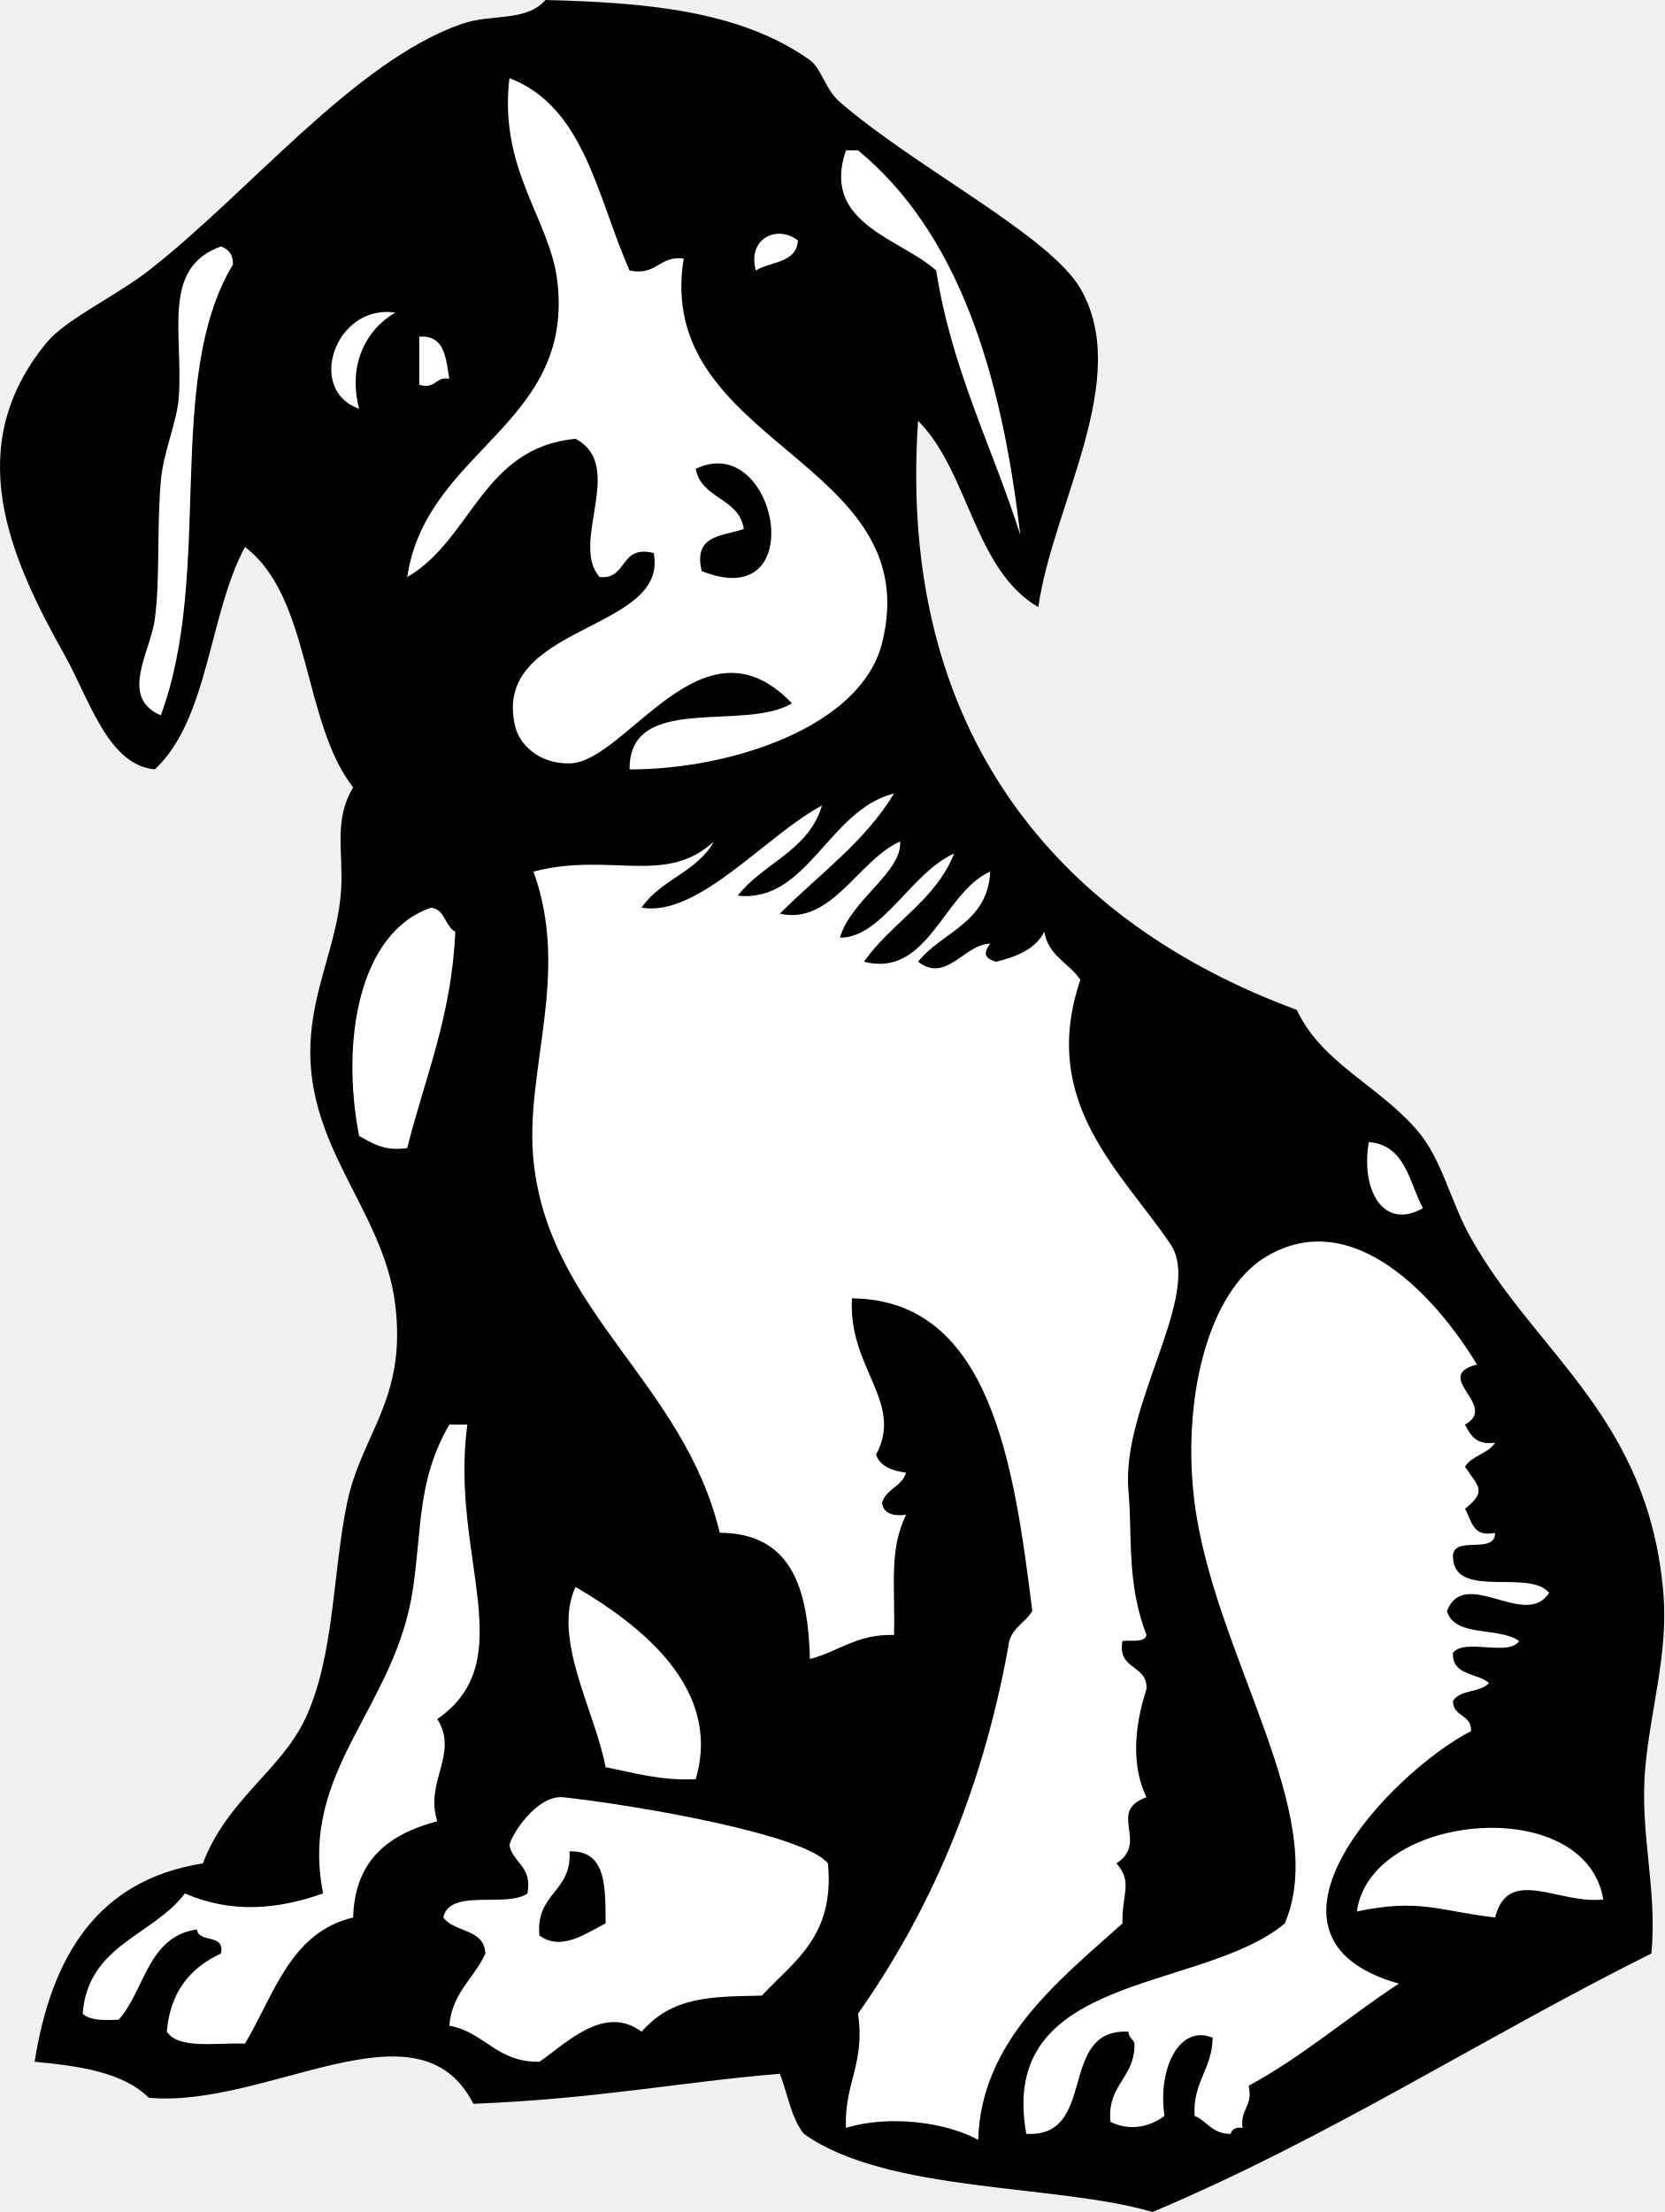
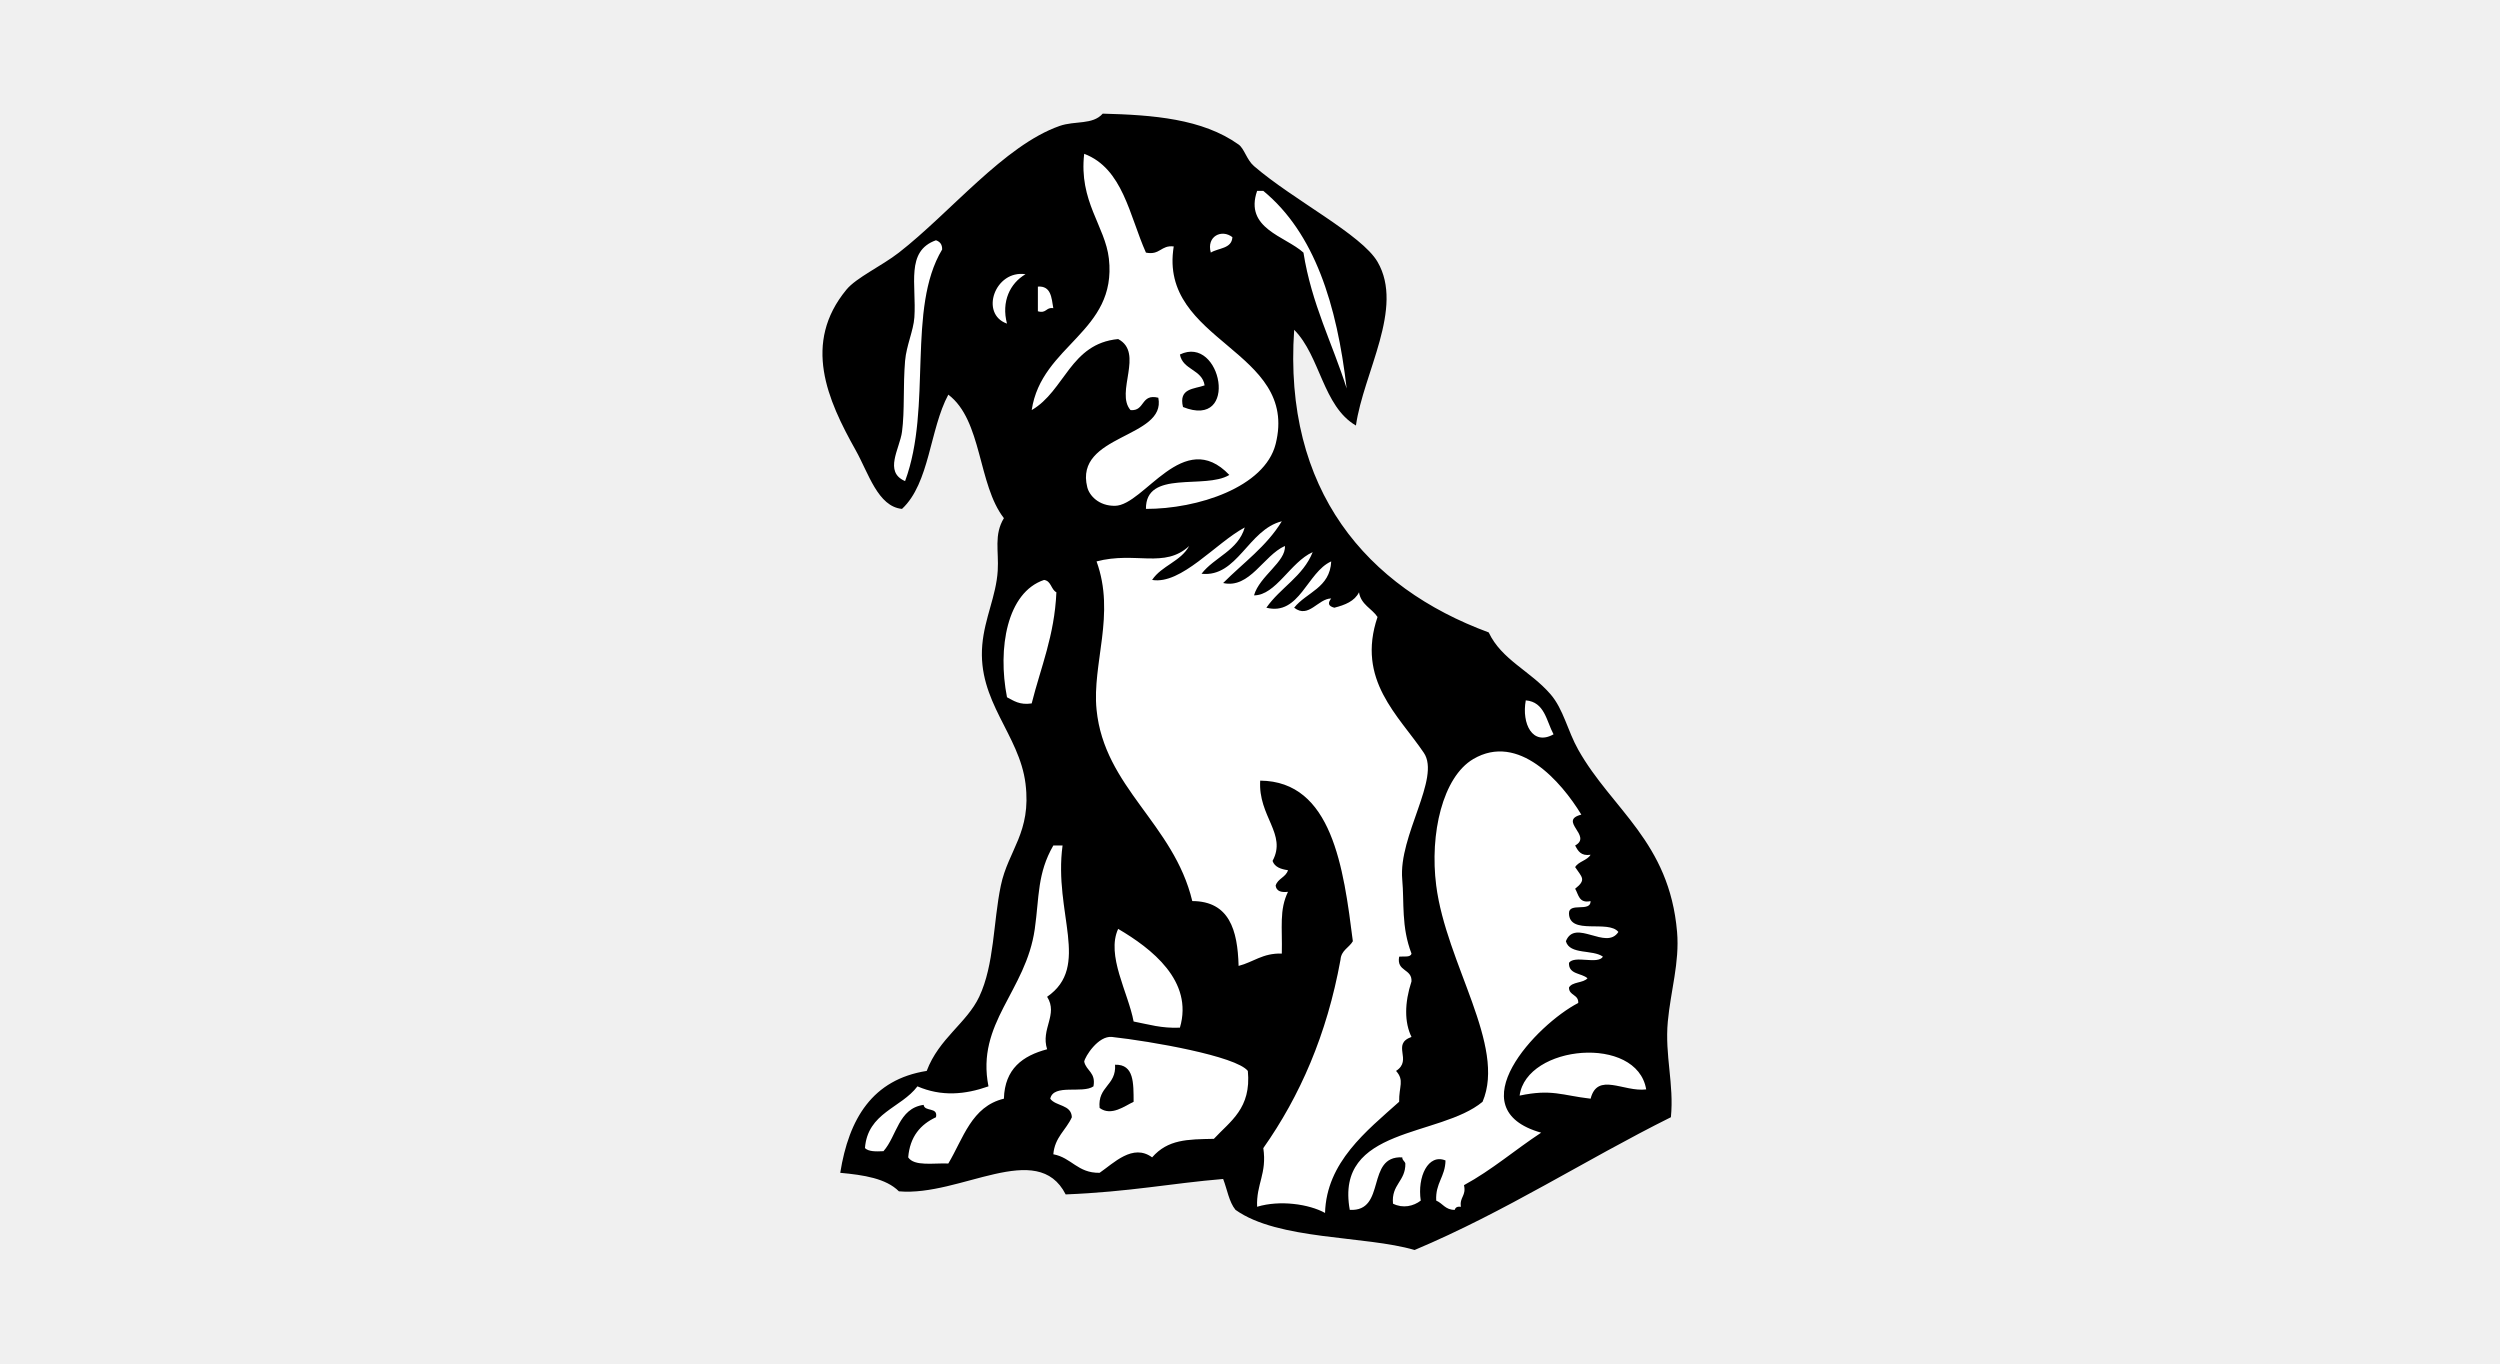
- <svg xmlns="http://www.w3.org/2000/svg" id="Layer_1" xml:space="preserve" height="45" viewBox="0 0 33.861 45" width="33.861" version="1.1" y="0px" x="0px">
-   <g id="g3" transform="matrix(0.5095108,0,0,0.5095108,-11.67962,4.618716)">
-     <g id="g5">
-       <g id="g3090" fill-rule="evenodd">
-         <path id="path9" fill="#FFF" d="m43.265-5.944c3.017,1.143,3.515,4.805,4.8,7.68,1.101,0.221,1.159-0.601,2.16-0.48-1.214,7.452,9.773,8.015,7.92,15.36-0.847,3.36-6.071,5.048-10.08,5.04-0.042-3.082,4.593-1.487,6.48-2.64-3.57-3.74-6.604,2.362-8.88,2.4-1.261,0.021-1.997-0.793-2.16-1.44-1.042-4.131,6.165-3.796,5.52-6.96-1.382-0.342-1.014,1.066-2.16,0.96-1.204-1.377,1.071-4.451-0.96-5.52-3.729,0.352-4.136,4.024-6.72,5.52,0.756-5.079,6.634-6.05,6-11.76-0.281-2.534-2.353-4.465-1.92-8.16zm7.44,15.6c0.226,1.215,1.734,1.146,1.92,2.4-0.822,0.297-2.034,0.206-1.68,1.68,4.411,1.771,2.988-5.643-0.24-4.08z" />
-         <path id="path11" fill="#FFF" d="m56.705-3.064h0.48c3.992,3.289,5.723,8.837,6.48,15.36-1.115-3.524-2.726-6.554-3.359-10.56-1.414-1.282-4.617-1.867-3.601-4.8z" />
-         <path id="path13" fill="#FFF" d="m54.785,0.536c-0.049,0.911-1.089,0.831-1.68,1.2-0.353-1.28,0.857-1.847,1.68-1.2z" />
-         <path id="path15" fill="#FFF" d="m31.745,0.776c0.295,0.105,0.493,0.307,0.48,0.72-2.766,4.598-0.748,12.24-2.88,18-1.675-0.717-0.416-2.519-0.24-3.84,0.216-1.623,0.075-3.581,0.24-5.52,0.099-1.165,0.651-2.349,0.72-3.36,0.173-2.554-0.701-5.154,1.68-6z" />
-         <path id="path17" fill="#FFF" d="m38.705,3.416c-1.208,0.708-1.889,2.128-1.44,3.84-2.143-0.75-0.935-4.2,1.44-3.84z" />
-         <path id="path19" fill="#FFF" d="m39.665,4.376c1.028-0.068,1.061,0.859,1.2,1.68-0.578-0.098-0.521,0.438-1.2,0.24v-1.92z" />
-         <path id="path21" d="m50.945,13.736c-0.354-1.474,0.857-1.383,1.68-1.68-0.186-1.254-1.694-1.185-1.92-2.4,3.228-1.563,4.651,5.851,0.24,4.08z" />
-         <path id="path23" fill="#FFF" d="m39.185,36.776c-0.939,0.14-1.394-0.206-1.92-0.479-0.745-3.8-0.004-8.153,2.88-9.12,0.563,0.076,0.538,0.743,0.96,0.96-0.146,3.373-1.214,5.825-1.92,8.639z" />
-         <path id="path25" fill="#FFF" d="m77.585,36.536c1.476,0.125,1.601,1.6,2.16,2.641-1.634,0.916-2.491-0.814-2.16-2.641z" />
-         <path id="path27" fill="#FFF" d="m81.905,45.416c-1.839,0.474,0.89,1.65-0.48,2.399,0.22,0.421,0.446,0.834,1.2,0.72-0.27,0.45-0.93,0.511-1.2,0.961,0.517,0.784,0.904,0.97,0,1.68,0.271,0.449,0.284,1.156,1.2,0.96,0.02,0.899-1.699,0.061-1.68,0.96,0.037,1.723,3.058,0.462,3.84,1.439-0.946,1.466-3.37-1.079-4.08,0.721,0.291,1.068,2.097,0.623,2.88,1.2-0.4,0.639-2.213-0.134-2.64,0.479-0.038,0.918,0.979,0.78,1.439,1.2-0.334,0.386-1.184,0.256-1.439,0.72-0.001,0.641,0.759,0.521,0.72,1.2-3.211,1.656-9.466,8.228-2.88,10.08-2.029,1.331-3.822,2.897-6,4.08,0.192,0.832-0.357,0.922-0.24,1.68-0.278-0.039-0.427,0.053-0.479,0.24-0.73,0.011-0.934-0.507-1.44-0.72-0.078-1.358,0.705-1.855,0.72-3.12-1.34-0.551-2.202,1.266-1.92,3.12-0.568,0.438-1.388,0.626-2.159,0.239-0.145-1.504,0.984-1.734,0.96-3.12-0.046-0.194-0.241-0.238-0.24-0.479-2.862-0.142-1.2,4.239-4.08,4.08-1.178-6.475,6.994-5.634,10.32-8.4,1.854-4.349-2.814-10.706-3.601-16.8-0.52-4.027,0.502-8.441,2.88-9.84,3.503-2.059,6.825,1.732,8.399,4.321z" />
-         <path id="path29" fill="#FFF" d="m41.585,47.816c-0.71,5.25,2.214,9.397-1.2,11.76,0.877,1.388-0.513,2.488,0,4.08-1.896,0.504-3.292,1.509-3.36,3.841-2.516,0.604-3.152,3.087-4.32,5.039-1.149-0.05-2.639,0.239-3.12-0.479,0.138-1.623,0.959-2.562,2.16-3.12,0.178-0.817-0.884-0.396-0.96-0.96-1.964,0.276-2.068,2.411-3.12,3.6-0.591,0.032-1.156,0.037-1.44-0.239,0.207-2.754,2.811-3.109,4.08-4.801,1.877,0.811,3.709,0.64,5.52,0-0.979-4.943,2.916-7.372,3.6-12.239,0.351-2.495,0.187-4.308,1.44-6.48,0.24-0.002,0.48-0.002,0.72-0.002z" />
-         <path id="path31" fill="#FFF" d="m50.705,61.976c-1.425,0.065-2.458-0.262-3.6-0.479-0.412-2.233-2.151-5.14-1.2-7.2,2.567,1.508,5.874,4.034,4.8,7.679z" />
-         <path id="path33" fill="#FFF" d="m44.465,73.256c-1.712,0.032-2.181-1.18-3.6-1.44,0.111-1.329,0.994-1.886,1.44-2.88-0.04-1-1.243-0.837-1.68-1.439,0.253-1.188,2.513-0.368,3.36-0.961,0.202-1.082-0.562-1.198-0.72-1.92,0.056-0.388,1.091-2.037,2.16-1.92,3.013,0.331,9.65,1.487,10.56,2.641,0.281,2.921-1.372,3.908-2.64,5.279-2.058,0.039-3.569,0.036-4.8,1.44-1.499-1.105-2.997,0.457-4.08,1.2zm0-5.04c0.905,0.67,1.963-0.166,2.64-0.48-0.007-1.433,0.048-2.928-1.44-2.88,0.109,1.629-1.371,1.669-1.2,3.36z" />
-         <path id="path35" fill="#FFF" d="m86.945,66.776c-1.761,0.217-3.786-1.368-4.32,0.721-2.252-0.262-3.011-0.77-5.52-0.24,0.529-3.949,9.131-4.751,9.84-0.481z" />
-         <path id="path37" d="m45.665,64.856c1.488-0.048,1.433,1.447,1.44,2.88-0.677,0.314-1.735,1.15-2.64,0.48-0.171-1.691,1.309-1.731,1.2-3.36z" />
-         <path id="path39" fill="#FFF" d="m58.865,24.536c0.096,1.219-1.975,2.342-2.4,3.84,1.688,0.006,2.838-2.599,4.56-3.36-0.751,1.889-2.519,2.762-3.6,4.32,2.575,0.653,3.157-2.762,5.04-3.6-0.094,2.065-1.926,2.394-2.88,3.6,1.126,0.875,1.845-0.708,2.88-0.72-0.269,0.346-0.259,0.585,0.24,0.72,0.83-0.21,1.575-0.504,1.92-1.2,0.154,0.966,0.991,1.249,1.44,1.92-1.663,4.907,1.639,7.65,3.6,10.56,1.324,1.964-1.987,6.453-1.68,9.841,0.163,1.792-0.083,3.678,0.72,5.76-0.074,0.325-0.601,0.199-0.96,0.24-0.218,1.178,1.006,0.914,0.96,1.92-0.548,1.678-0.555,3.188,0,4.319-1.596,0.574,0.118,1.789-1.2,2.641,0.666,0.75,0.217,1.19,0.24,2.399-2.53,2.268-5.647,4.69-5.76,8.641-1.255-0.694-3.519-1.016-5.28-0.48-0.081-1.761,0.779-2.581,0.48-4.56,2.845-4.035,4.943-8.817,6-14.641,0.057-0.743,0.667-0.932,0.96-1.439-0.72-5.703-1.614-12.436-7.2-12.48-0.167,2.787,2.096,4.143,0.96,6.24,0.166,0.474,0.64,0.64,1.2,0.72-0.163,0.558-0.798,0.643-0.96,1.2,0.058,0.422,0.413,0.547,0.96,0.48-0.689,1.425-0.432,2.741-0.48,4.8-1.486-0.046-2.212,0.667-3.36,0.96-0.072-2.808-0.732-5.028-3.6-5.04-1.443-6.021-6.841-8.82-7.44-14.88-0.355-3.599,1.493-7.408,0-11.52,3.024-0.796,5.283,0.58,7.2-1.2-0.639,1.201-2.147,1.533-2.88,2.64,2.267,0.384,4.938-2.87,7.2-4.08-0.518,1.802-2.346,2.294-3.36,3.6,2.784,0.302,3.616-3.423,6.24-4.08-1.173,1.946-3.004,3.235-4.56,4.8,2.068,0.464,3.135-2.145,4.8-2.881z" />
-         <path id="path41" d="m64.385,15.176c-2.576-1.504-2.764-5.396-4.8-7.44-0.854,12.461,5.63,20.022,15.12,23.52,1.005,2.132,3.221,2.979,4.8,4.8,1.012,1.166,1.326,2.84,2.16,4.32,2.62,4.651,7.078,7.133,7.68,14.159,0.203,2.366-0.502,4.596-0.72,6.961-0.243,2.642,0.494,4.859,0.24,7.439-6.729,3.351-12.826,7.334-19.92,10.32-3.841-1.132-10.597-0.745-13.92-3.12-0.505-0.615-0.646-1.594-0.96-2.4-4.003,0.333-7.286,1.003-12.24,1.2-2.196-4.323-8.197,0.182-12.96-0.24-0.998-1.002-2.729-1.271-4.56-1.439,0.671-4.21,2.505-7.255,6.72-7.92,0.953-2.532,3.113-3.713,4.08-5.761,1.181-2.5,1.087-5.795,1.68-8.64,0.576-2.762,2.388-4.121,1.92-7.92-0.474-3.848-3.748-6.383-3.36-10.8,0.184-2.092,1.079-3.787,1.2-5.76,0.093-1.522-0.31-2.778,0.48-4.08-2.032-2.608-1.678-7.603-4.32-9.6-1.453,2.707-1.444,6.876-3.6,8.88-1.875-0.177-2.603-2.783-3.6-4.56-2.202-3.926-4.148-8.316-0.72-12.48,0.77-0.936,2.73-1.83,4.08-2.88,3.993-3.106,8.185-8.328,12.48-9.84,1.221-0.43,2.573-0.067,3.36-0.96,3.901,0.101,7.742,0.392,10.56,2.4,0.448,0.319,0.623,1.182,1.2,1.68,3.056,2.637,8.364,5.316,9.6,7.44,2.088,3.588-1.092,8.603-1.68,12.721zm-19.2-12.96c0.634,5.71-5.244,6.681-6,11.76,2.584-1.496,2.992-5.168,6.72-5.52,2.031,1.069-0.244,4.143,0.96,5.52,1.146,0.106,0.778-1.302,2.16-0.96,0.645,3.164-6.563,2.829-5.52,6.96,0.163,0.646,0.898,1.461,2.16,1.44,2.277-0.038,5.311-6.14,8.88-2.4-1.887,1.153-6.521-0.441-6.48,2.64,4.009,0.008,9.232-1.68,10.08-5.04,1.853-7.345-9.134-7.908-7.92-15.36-1-0.121-1.059,0.701-2.16,0.48-1.285-2.875-1.783-6.537-4.8-7.68-0.433,3.695,1.639,5.626,1.92,8.16zm15.121-0.48c0.634,4.005,2.244,7.035,3.359,10.56-0.757-6.522-2.488-12.071-6.48-15.36h-0.48c-1.016,2.933,2.187,3.518,3.601,4.8zm-7.201,0c0.591-0.37,1.631-0.289,1.68-1.2-0.823-0.647-2.033-0.08-1.68,1.2zm-23.04,5.04c-0.069,1.012-0.621,2.196-0.72,3.36-0.166,1.939-0.024,3.897-0.24,5.52-0.176,1.321-1.435,3.123,0.24,3.84,2.132-5.76,0.114-13.402,2.88-18,0.013-0.413-0.185-0.615-0.48-0.72-2.381,0.846-1.507,3.446-1.68,6zm7.2,0.48c-0.449-1.712,0.232-3.132,1.44-3.84-2.375-0.36-3.583,3.09-1.44,3.84zm2.4-0.96c0.679,0.199,0.622-0.338,1.2-0.24-0.139-0.821-0.172-1.748-1.2-1.68v1.92zm14.4,21.12c1.555-1.564,3.386-2.854,4.56-4.8-2.624,0.657-3.456,4.382-6.24,4.08,1.014-1.306,2.842-1.798,3.36-3.6-2.261,1.21-4.933,4.464-7.2,4.08,0.732-1.107,2.241-1.439,2.88-2.64-1.917,1.78-4.176,0.404-7.2,1.2,1.493,4.112-0.355,7.921,0,11.52,0.599,6.06,5.997,8.858,7.44,14.88,2.868,0.012,3.528,2.232,3.6,5.04,1.148-0.293,1.874-1.006,3.36-0.96,0.049-2.059-0.208-3.375,0.48-4.8-0.547,0.066-0.902-0.059-0.96-0.48,0.163-0.558,0.797-0.643,0.96-1.2-0.56-0.08-1.034-0.246-1.2-0.72,1.136-2.098-1.127-3.453-0.96-6.24,5.586,0.045,6.48,6.777,7.2,12.48-0.293,0.508-0.903,0.696-0.96,1.439-1.058,5.823-3.155,10.605-6,14.641,0.299,1.979-0.561,2.799-0.48,4.56,1.762-0.535,4.025-0.214,5.28,0.48,0.112-3.95,3.229-6.373,5.76-8.641-0.023-1.209,0.426-1.649-0.24-2.399,1.318-0.852-0.396-2.066,1.2-2.641-0.555-1.131-0.548-2.642,0-4.319,0.046-1.006-1.178-0.742-0.96-1.92,0.359-0.041,0.886,0.085,0.96-0.24-0.803-2.082-0.557-3.968-0.72-5.76-0.308-3.388,3.004-7.877,1.68-9.841-1.961-2.909-5.263-5.652-3.6-10.56-0.449-0.671-1.286-0.954-1.44-1.92-0.345,0.695-1.09,0.989-1.92,1.2-0.499-0.134-0.509-0.374-0.24-0.72-1.035,0.012-1.754,1.595-2.88,0.72,0.954-1.206,2.786-1.534,2.88-3.6-1.883,0.838-2.465,4.252-5.04,3.6,1.082-1.558,2.849-2.431,3.6-4.32-1.722,0.761-2.872,3.366-4.56,3.36,0.425-1.498,2.496-2.621,2.4-3.84-1.665,0.737-2.732,3.346-4.8,2.881zm-12.96,0.72c-0.422-0.217-0.396-0.884-0.96-0.96-2.884,0.967-3.625,5.32-2.88,9.12,0.526,0.273,0.981,0.619,1.92,0.479,0.706-2.813,1.774-5.265,1.92-8.639zm38.64,11.04c-0.56-1.041-0.685-2.516-2.16-2.641-0.331,1.828,0.526,3.558,2.16,2.641zm-6.24,1.92c-2.378,1.398-3.399,5.813-2.88,9.84,0.786,6.094,5.455,12.451,3.601,16.8-3.326,2.767-11.498,1.926-10.32,8.4,2.88,0.159,1.218-4.222,4.08-4.08-0.001,0.241,0.194,0.285,0.24,0.479,0.024,1.386-1.104,1.616-0.96,3.12,0.771,0.387,1.591,0.199,2.159-0.239-0.282-1.854,0.58-3.671,1.92-3.12-0.015,1.265-0.798,1.762-0.72,3.12,0.507,0.213,0.71,0.73,1.44,0.72,0.053-0.188,0.201-0.279,0.479-0.24-0.117-0.758,0.433-0.848,0.24-1.68,2.178-1.183,3.971-2.749,6-4.08-6.586-1.853-0.331-8.424,2.88-10.08,0.039-0.679-0.721-0.56-0.72-1.2,0.256-0.464,1.105-0.334,1.439-0.72-0.46-0.42-1.478-0.282-1.439-1.2,0.427-0.613,2.239,0.159,2.64-0.479-0.783-0.577-2.589-0.132-2.88-1.2,0.71-1.8,3.134,0.745,4.08-0.721-0.782-0.978-3.803,0.283-3.84-1.439-0.02-0.899,1.699-0.061,1.68-0.96-0.916,0.196-0.929-0.511-1.2-0.96,0.904-0.71,0.517-0.896,0-1.68,0.271-0.45,0.931-0.511,1.2-0.961-0.754,0.114-0.98-0.299-1.2-0.72,1.37-0.749-1.358-1.926,0.48-2.399-1.573-2.59-4.895-6.381-8.399-4.321zm-32.64,6.72c-1.253,2.173-1.089,3.985-1.44,6.48-0.685,4.867-4.579,7.296-3.6,12.239-1.811,0.64-3.643,0.811-5.52,0-1.269,1.691-3.873,2.047-4.08,4.801,0.284,0.276,0.849,0.271,1.44,0.239,1.052-1.188,1.156-3.323,3.12-3.6,0.076,0.564,1.138,0.143,0.96,0.96-1.201,0.559-2.022,1.497-2.16,3.12,0.481,0.719,1.971,0.43,3.12,0.479,1.168-1.952,1.804-4.436,4.32-5.039,0.068-2.332,1.463-3.337,3.36-3.841-0.513-1.592,0.877-2.692,0-4.08,3.414-2.362,0.49-6.51,1.2-11.76-0.24,0.002-0.48,0.002-0.72,0.002zm5.04,6.48c-0.951,2.061,0.788,4.967,1.2,7.2,1.142,0.218,2.175,0.545,3.6,0.479,1.074-3.644-2.233-6.17-4.8-7.679zm2.64,17.76c1.231-1.404,2.742-1.401,4.8-1.44,1.269-1.371,2.921-2.358,2.64-5.279-0.91-1.153-7.547-2.31-10.56-2.641-1.069-0.117-2.104,1.532-2.16,1.92,0.158,0.722,0.922,0.838,0.72,1.92-0.848,0.593-3.107-0.227-3.36,0.961,0.438,0.603,1.641,0.439,1.68,1.439-0.446,0.994-1.329,1.551-1.44,2.88,1.419,0.261,1.888,1.473,3.6,1.44,1.083-0.743,2.581-2.305,4.08-1.2zm28.561-4.8c2.509-0.529,3.268-0.021,5.52,0.24,0.534-2.089,2.56-0.504,4.32-0.721-0.71-4.269-9.312-3.467-9.84,0.481z" />
+ <svg xmlns="http://www.w3.org/2000/svg" id="svg2" height="54" width="99" version="1.1">
+   <g id="g3542">
+     <rect id="rect2990" opacity="0" height="54" width="99" y="0" x="0" />
+     <g id="g3" transform="matrix(.50951 0 0 .50951 20.89 9.1188)">
+       <g id="g5">
+         <g id="g3090" fill-rule="evenodd">
+           <g fill="#fff">
+             <path id="path9" d="m43.265-5.944c3.017 1.143 3.515 4.805 4.8 7.68 1.101 0.221 1.159-0.601 2.16-0.48-1.214 7.452 9.773 8.015 7.92 15.36-0.847 3.36-6.071 5.048-10.08 5.04-0.042-3.082 4.593-1.487 6.48-2.64-3.57-3.74-6.604 2.362-8.88 2.4-1.261 0.021-1.997-0.793-2.16-1.44-1.042-4.131 6.165-3.796 5.52-6.96-1.382-0.342-1.014 1.066-2.16 0.96-1.204-1.377 1.071-4.451-0.96-5.52-3.729 0.352-4.136 4.024-6.72 5.52 0.756-5.079 6.634-6.05 6-11.76-0.281-2.534-2.353-4.465-1.92-8.16zm7.44 15.6c0.226 1.215 1.734 1.146 1.92 2.4-0.822 0.297-2.034 0.206-1.68 1.68 4.411 1.771 2.988-5.643-0.24-4.08z" />
+             <path id="path11" d="m56.705-3.064h0.48c3.992 3.289 5.723 8.837 6.48 15.36-1.115-3.524-2.726-6.554-3.359-10.56-1.414-1.282-4.617-1.867-3.601-4.8z" />
+             <path id="path13" d="m54.785 0.536c-0.049 0.911-1.089 0.831-1.68 1.2-0.353-1.28 0.857-1.847 1.68-1.2z" />
+             <path id="path15" d="m31.745 0.776c0.295 0.105 0.493 0.307 0.48 0.72-2.766 4.598-0.748 12.24-2.88 18-1.675-0.717-0.416-2.519-0.24-3.84 0.216-1.623 0.075-3.581 0.24-5.52 0.099-1.165 0.651-2.349 0.72-3.36 0.173-2.554-0.701-5.154 1.68-6z" />
+             <path id="path17" d="m38.705 3.416c-1.208 0.708-1.889 2.128-1.44 3.84-2.143-0.75-0.935-4.2 1.44-3.84z" />
+             <path id="path19" d="m39.665 4.376c1.028-0.068 1.061 0.859 1.2 1.68-0.578-0.098-0.521 0.438-1.2 0.24v-1.92z" />
+           </g>
+           <path id="path21" d="m50.945 13.736c-0.354-1.474 0.857-1.383 1.68-1.68-0.186-1.254-1.694-1.185-1.92-2.4 3.228-1.563 4.651 5.851 0.24 4.08z" />
+           <g fill="#fff">
+             <path id="path23" d="m39.185 36.776c-0.939 0.14-1.394-0.206-1.92-0.479-0.745-3.8-0.004-8.153 2.88-9.12 0.563 0.076 0.538 0.743 0.96 0.96-0.146 3.373-1.214 5.825-1.92 8.639z" />
+             <path id="path25" d="m77.585 36.536c1.476 0.125 1.601 1.6 2.16 2.641-1.634 0.916-2.491-0.814-2.16-2.641z" />
+             <path id="path27" d="m81.905 45.416c-1.839 0.474 0.89 1.65-0.48 2.399 0.22 0.421 0.446 0.834 1.2 0.72-0.27 0.45-0.93 0.511-1.2 0.961 0.517 0.784 0.904 0.97 0 1.68 0.271 0.449 0.284 1.156 1.2 0.96 0.02 0.899-1.699 0.061-1.68 0.96 0.037 1.723 3.058 0.462 3.84 1.439-0.946 1.466-3.37-1.079-4.08 0.721 0.291 1.068 2.097 0.623 2.88 1.2-0.4 0.639-2.213-0.134-2.64 0.479-0.038 0.918 0.979 0.78 1.439 1.2-0.334 0.386-1.184 0.256-1.439 0.72-0.001 0.641 0.759 0.521 0.72 1.2-3.211 1.656-9.466 8.228-2.88 10.08-2.029 1.331-3.822 2.897-6 4.08 0.192 0.832-0.357 0.922-0.24 1.68-0.278-0.039-0.427 0.053-0.479 0.24-0.73 0.011-0.934-0.507-1.44-0.72-0.078-1.358 0.705-1.855 0.72-3.12-1.34-0.551-2.202 1.266-1.92 3.12-0.568 0.438-1.388 0.626-2.159 0.239-0.145-1.504 0.984-1.734 0.96-3.12-0.046-0.194-0.241-0.238-0.24-0.479-2.862-0.142-1.2 4.239-4.08 4.08-1.178-6.475 6.994-5.634 10.32-8.4 1.854-4.349-2.814-10.706-3.601-16.8-0.52-4.027 0.502-8.441 2.88-9.84 3.503-2.059 6.825 1.732 8.399 4.321z" />
+             <path id="path29" d="m41.585 47.816c-0.71 5.25 2.214 9.397-1.2 11.76 0.877 1.388-0.513 2.488 0 4.08-1.896 0.504-3.292 1.509-3.36 3.841-2.516 0.604-3.152 3.087-4.32 5.039-1.149-0.05-2.639 0.239-3.12-0.479 0.138-1.623 0.959-2.562 2.16-3.12 0.178-0.817-0.884-0.396-0.96-0.96-1.964 0.276-2.068 2.411-3.12 3.6-0.591 0.032-1.156 0.037-1.44-0.239 0.207-2.754 2.811-3.109 4.08-4.801 1.877 0.811 3.709 0.64 5.52 0-0.979-4.943 2.916-7.372 3.6-12.239 0.351-2.495 0.187-4.308 1.44-6.48 0.24-0.002 0.48-0.002 0.72-0.002z" />
+             <path id="path31" d="m50.705 61.976c-1.425 0.065-2.458-0.262-3.6-0.479-0.412-2.233-2.151-5.14-1.2-7.2 2.567 1.508 5.874 4.034 4.8 7.679z" />
+             <path id="path33" d="m44.465 73.256c-1.712 0.032-2.181-1.18-3.6-1.44 0.111-1.329 0.994-1.886 1.44-2.88-0.04-1-1.243-0.837-1.68-1.439 0.253-1.188 2.513-0.368 3.36-0.961 0.202-1.082-0.562-1.198-0.72-1.92 0.056-0.388 1.091-2.037 2.16-1.92 3.013 0.331 9.65 1.487 10.56 2.641 0.281 2.921-1.372 3.908-2.64 5.279-2.058 0.039-3.569 0.036-4.8 1.44-1.499-1.105-2.997 0.457-4.08 1.2zm0-5.04c0.905 0.67 1.963-0.166 2.64-0.48-0.007-1.433 0.048-2.928-1.44-2.88 0.109 1.629-1.371 1.669-1.2 3.36z" />
+             <path id="path35" d="m86.945 66.776c-1.761 0.217-3.786-1.368-4.32 0.721-2.252-0.262-3.011-0.77-5.52-0.24 0.529-3.949 9.131-4.751 9.84-0.481z" />
+           </g>
+           <path id="path37" d="m45.665 64.856c1.488-0.048 1.433 1.447 1.44 2.88-0.677 0.314-1.735 1.15-2.64 0.48-0.171-1.691 1.309-1.731 1.2-3.36z" />
+           <path id="path39" d="m58.865 24.536c0.096 1.219-1.975 2.342-2.4 3.84 1.688 0.006 2.838-2.599 4.56-3.36-0.751 1.889-2.519 2.762-3.6 4.32 2.575 0.653 3.157-2.762 5.04-3.6-0.094 2.065-1.926 2.394-2.88 3.6 1.126 0.875 1.845-0.708 2.88-0.72-0.269 0.346-0.259 0.585 0.24 0.72 0.83-0.21 1.575-0.504 1.92-1.2 0.154 0.966 0.991 1.249 1.44 1.92-1.663 4.907 1.639 7.65 3.6 10.56 1.324 1.964-1.987 6.453-1.68 9.841 0.163 1.792-0.083 3.678 0.72 5.76-0.074 0.325-0.601 0.199-0.96 0.24-0.218 1.178 1.006 0.914 0.96 1.92-0.548 1.678-0.555 3.188 0 4.319-1.596 0.574 0.118 1.789-1.2 2.641 0.666 0.75 0.217 1.19 0.24 2.399-2.53 2.268-5.647 4.69-5.76 8.641-1.255-0.694-3.519-1.016-5.28-0.48-0.081-1.761 0.779-2.581 0.48-4.56 2.845-4.035 4.943-8.817 6-14.641 0.057-0.743 0.667-0.932 0.96-1.439-0.72-5.703-1.614-12.436-7.2-12.48-0.167 2.787 2.096 4.143 0.96 6.24 0.166 0.474 0.64 0.64 1.2 0.72-0.163 0.558-0.798 0.643-0.96 1.2 0.058 0.422 0.413 0.547 0.96 0.48-0.689 1.425-0.432 2.741-0.48 4.8-1.486-0.046-2.212 0.667-3.36 0.96-0.072-2.808-0.732-5.028-3.6-5.04-1.443-6.021-6.841-8.82-7.44-14.88-0.355-3.599 1.493-7.408 0-11.52 3.024-0.796 5.283 0.58 7.2-1.2-0.639 1.201-2.147 1.533-2.88 2.64 2.267 0.384 4.938-2.87 7.2-4.08-0.518 1.802-2.346 2.294-3.36 3.6 2.784 0.302 3.616-3.423 6.24-4.08-1.173 1.946-3.004 3.235-4.56 4.8 2.068 0.464 3.135-2.145 4.8-2.881z" fill="#fff" />
+           <path id="path41" d="m64.385 15.176c-2.576-1.504-2.764-5.396-4.8-7.44-0.854 12.461 5.63 20.022 15.12 23.52 1.005 2.132 3.221 2.979 4.8 4.8 1.012 1.166 1.326 2.84 2.16 4.32 2.62 4.651 7.078 7.133 7.68 14.159 0.203 2.366-0.502 4.596-0.72 6.961-0.243 2.642 0.494 4.859 0.24 7.439-6.729 3.351-12.826 7.334-19.92 10.32-3.841-1.132-10.597-0.745-13.92-3.12-0.505-0.615-0.646-1.594-0.96-2.4-4.003 0.333-7.286 1.003-12.24 1.2-2.196-4.323-8.197 0.182-12.96-0.24-0.998-1.002-2.729-1.271-4.56-1.439 0.671-4.21 2.505-7.255 6.72-7.92 0.953-2.532 3.113-3.713 4.08-5.761 1.181-2.5 1.087-5.795 1.68-8.64 0.576-2.762 2.388-4.121 1.92-7.92-0.474-3.848-3.748-6.383-3.36-10.8 0.184-2.092 1.079-3.787 1.2-5.76 0.093-1.522-0.31-2.778 0.48-4.08-2.032-2.608-1.678-7.603-4.32-9.6-1.453 2.707-1.444 6.876-3.6 8.88-1.875-0.177-2.603-2.783-3.6-4.56-2.202-3.926-4.148-8.316-0.72-12.48 0.77-0.936 2.73-1.83 4.08-2.88 3.993-3.106 8.185-8.328 12.48-9.84 1.221-0.43 2.573-0.067 3.36-0.96 3.901 0.101 7.742 0.392 10.56 2.4 0.448 0.319 0.623 1.182 1.2 1.68 3.056 2.637 8.364 5.316 9.6 7.44 2.088 3.588-1.092 8.603-1.68 12.721zm-19.2-12.96c0.634 5.71-5.244 6.681-6 11.76 2.584-1.496 2.992-5.168 6.72-5.52 2.031 1.069-0.244 4.143 0.96 5.52 1.146 0.106 0.778-1.302 2.16-0.96 0.645 3.164-6.563 2.829-5.52 6.96 0.163 0.646 0.898 1.461 2.16 1.44 2.277-0.038 5.311-6.14 8.88-2.4-1.887 1.153-6.521-0.441-6.48 2.64 4.009 0.008 9.232-1.68 10.08-5.04 1.853-7.345-9.134-7.908-7.92-15.36-1-0.121-1.059 0.701-2.16 0.48-1.285-2.875-1.783-6.537-4.8-7.68-0.433 3.695 1.639 5.626 1.92 8.16zm15.121-0.48c0.634 4.005 2.244 7.035 3.359 10.56-0.757-6.522-2.488-12.071-6.48-15.36h-0.48c-1.016 2.933 2.187 3.518 3.601 4.8zm-7.201 0c0.591-0.37 1.631-0.289 1.68-1.2-0.823-0.647-2.033-0.08-1.68 1.2zm-23.04 5.04c-0.069 1.012-0.621 2.196-0.72 3.36-0.166 1.939-0.024 3.897-0.24 5.52-0.176 1.321-1.435 3.123 0.24 3.84 2.132-5.76 0.114-13.402 2.88-18 0.013-0.413-0.185-0.615-0.48-0.72-2.381 0.846-1.507 3.446-1.68 6zm7.2 0.48c-0.449-1.712 0.232-3.132 1.44-3.84-2.375-0.36-3.583 3.09-1.44 3.84zm2.4-0.96c0.679 0.199 0.622-0.338 1.2-0.24-0.139-0.821-0.172-1.748-1.2-1.68v1.92zm14.4 21.12c1.555-1.564 3.386-2.854 4.56-4.8-2.624 0.657-3.456 4.382-6.24 4.08 1.014-1.306 2.842-1.798 3.36-3.6-2.261 1.21-4.933 4.464-7.2 4.08 0.732-1.107 2.241-1.439 2.88-2.64-1.917 1.78-4.176 0.404-7.2 1.2 1.493 4.112-0.355 7.921 0 11.52 0.599 6.06 5.997 8.858 7.44 14.88 2.868 0.012 3.528 2.232 3.6 5.04 1.148-0.293 1.874-1.006 3.36-0.96 0.049-2.059-0.208-3.375 0.48-4.8-0.547 0.066-0.902-0.059-0.96-0.48 0.163-0.558 0.797-0.643 0.96-1.2-0.56-0.08-1.034-0.246-1.2-0.72 1.136-2.098-1.127-3.453-0.96-6.24 5.586 0.045 6.48 6.777 7.2 12.48-0.293 0.508-0.903 0.696-0.96 1.439-1.058 5.823-3.155 10.605-6 14.641 0.299 1.979-0.561 2.799-0.48 4.56 1.762-0.535 4.025-0.214 5.28 0.48 0.112-3.95 3.229-6.373 5.76-8.641-0.023-1.209 0.426-1.649-0.24-2.399 1.318-0.852-0.396-2.066 1.2-2.641-0.555-1.131-0.548-2.642 0-4.319 0.046-1.006-1.178-0.742-0.96-1.92 0.359-0.041 0.886 0.085 0.96-0.24-0.803-2.082-0.557-3.968-0.72-5.76-0.308-3.388 3.004-7.877 1.68-9.841-1.961-2.909-5.263-5.652-3.6-10.56-0.449-0.671-1.286-0.954-1.44-1.92-0.345 0.695-1.09 0.989-1.92 1.2-0.499-0.134-0.509-0.374-0.24-0.72-1.035 0.012-1.754 1.595-2.88 0.72 0.954-1.206 2.786-1.534 2.88-3.6-1.883 0.838-2.465 4.252-5.04 3.6 1.082-1.558 2.849-2.431 3.6-4.32-1.722 0.761-2.872 3.366-4.56 3.36 0.425-1.498 2.496-2.621 2.4-3.84-1.665 0.737-2.732 3.346-4.8 2.881zm-12.96 0.72c-0.422-0.217-0.396-0.884-0.96-0.96-2.884 0.967-3.625 5.32-2.88 9.12 0.526 0.273 0.981 0.619 1.92 0.479 0.706-2.813 1.774-5.265 1.92-8.639zm38.64 11.04c-0.56-1.041-0.685-2.516-2.16-2.641-0.331 1.828 0.526 3.558 2.16 2.641zm-6.24 1.92c-2.378 1.398-3.399 5.813-2.88 9.84 0.786 6.094 5.455 12.451 3.601 16.8-3.326 2.767-11.498 1.926-10.32 8.4 2.88 0.159 1.218-4.222 4.08-4.08-0.001 0.241 0.194 0.285 0.24 0.479 0.024 1.386-1.104 1.616-0.96 3.12 0.771 0.387 1.591 0.199 2.159-0.239-0.282-1.854 0.58-3.671 1.92-3.12-0.015 1.265-0.798 1.762-0.72 3.12 0.507 0.213 0.71 0.73 1.44 0.72 0.053-0.188 0.201-0.279 0.479-0.24-0.117-0.758 0.433-0.848 0.24-1.68 2.178-1.183 3.971-2.749 6-4.08-6.586-1.853-0.331-8.424 2.88-10.08 0.039-0.679-0.721-0.56-0.72-1.2 0.256-0.464 1.105-0.334 1.439-0.72-0.46-0.42-1.478-0.282-1.439-1.2 0.427-0.613 2.239 0.159 2.64-0.479-0.783-0.577-2.589-0.132-2.88-1.2 0.71-1.8 3.134 0.745 4.08-0.721-0.782-0.978-3.803 0.283-3.84-1.439-0.02-0.899 1.699-0.061 1.68-0.96-0.916 0.196-0.929-0.511-1.2-0.96 0.904-0.71 0.517-0.896 0-1.68 0.271-0.45 0.931-0.511 1.2-0.961-0.754 0.114-0.98-0.299-1.2-0.72 1.37-0.749-1.358-1.926 0.48-2.399-1.573-2.59-4.895-6.381-8.399-4.321zm-32.64 6.72c-1.253 2.173-1.089 3.985-1.44 6.48-0.685 4.867-4.579 7.296-3.6 12.239-1.811 0.64-3.643 0.811-5.52 0-1.269 1.691-3.873 2.047-4.08 4.801 0.284 0.276 0.849 0.271 1.44 0.239 1.052-1.188 1.156-3.323 3.12-3.6 0.076 0.564 1.138 0.143 0.96 0.96-1.201 0.559-2.022 1.497-2.16 3.12 0.481 0.719 1.971 0.43 3.12 0.479 1.168-1.952 1.804-4.436 4.32-5.039 0.068-2.332 1.463-3.337 3.36-3.841-0.513-1.592 0.877-2.692 0-4.08 3.414-2.362 0.49-6.51 1.2-11.76-0.24 0.002-0.48 0.002-0.72 0.002zm5.04 6.48c-0.951 2.061 0.788 4.967 1.2 7.2 1.142 0.218 2.175 0.545 3.6 0.479 1.074-3.644-2.233-6.17-4.8-7.679zm2.64 17.76c1.231-1.404 2.742-1.401 4.8-1.44 1.269-1.371 2.921-2.358 2.64-5.279-0.91-1.153-7.547-2.31-10.56-2.641-1.069-0.117-2.104 1.532-2.16 1.92 0.158 0.722 0.922 0.838 0.72 1.92-0.848 0.593-3.107-0.227-3.36 0.961 0.438 0.603 1.641 0.439 1.68 1.439-0.446 0.994-1.329 1.551-1.44 2.88 1.419 0.261 1.888 1.473 3.6 1.44 1.083-0.743 2.581-2.305 4.08-1.2zm28.561-4.8c2.509-0.529 3.268-0.021 5.52 0.24 0.534-2.089 2.56-0.504 4.32-0.721-0.71-4.269-9.312-3.467-9.84 0.481z" />
+         </g>
      </g>
    </g>
  </g>
</svg>
